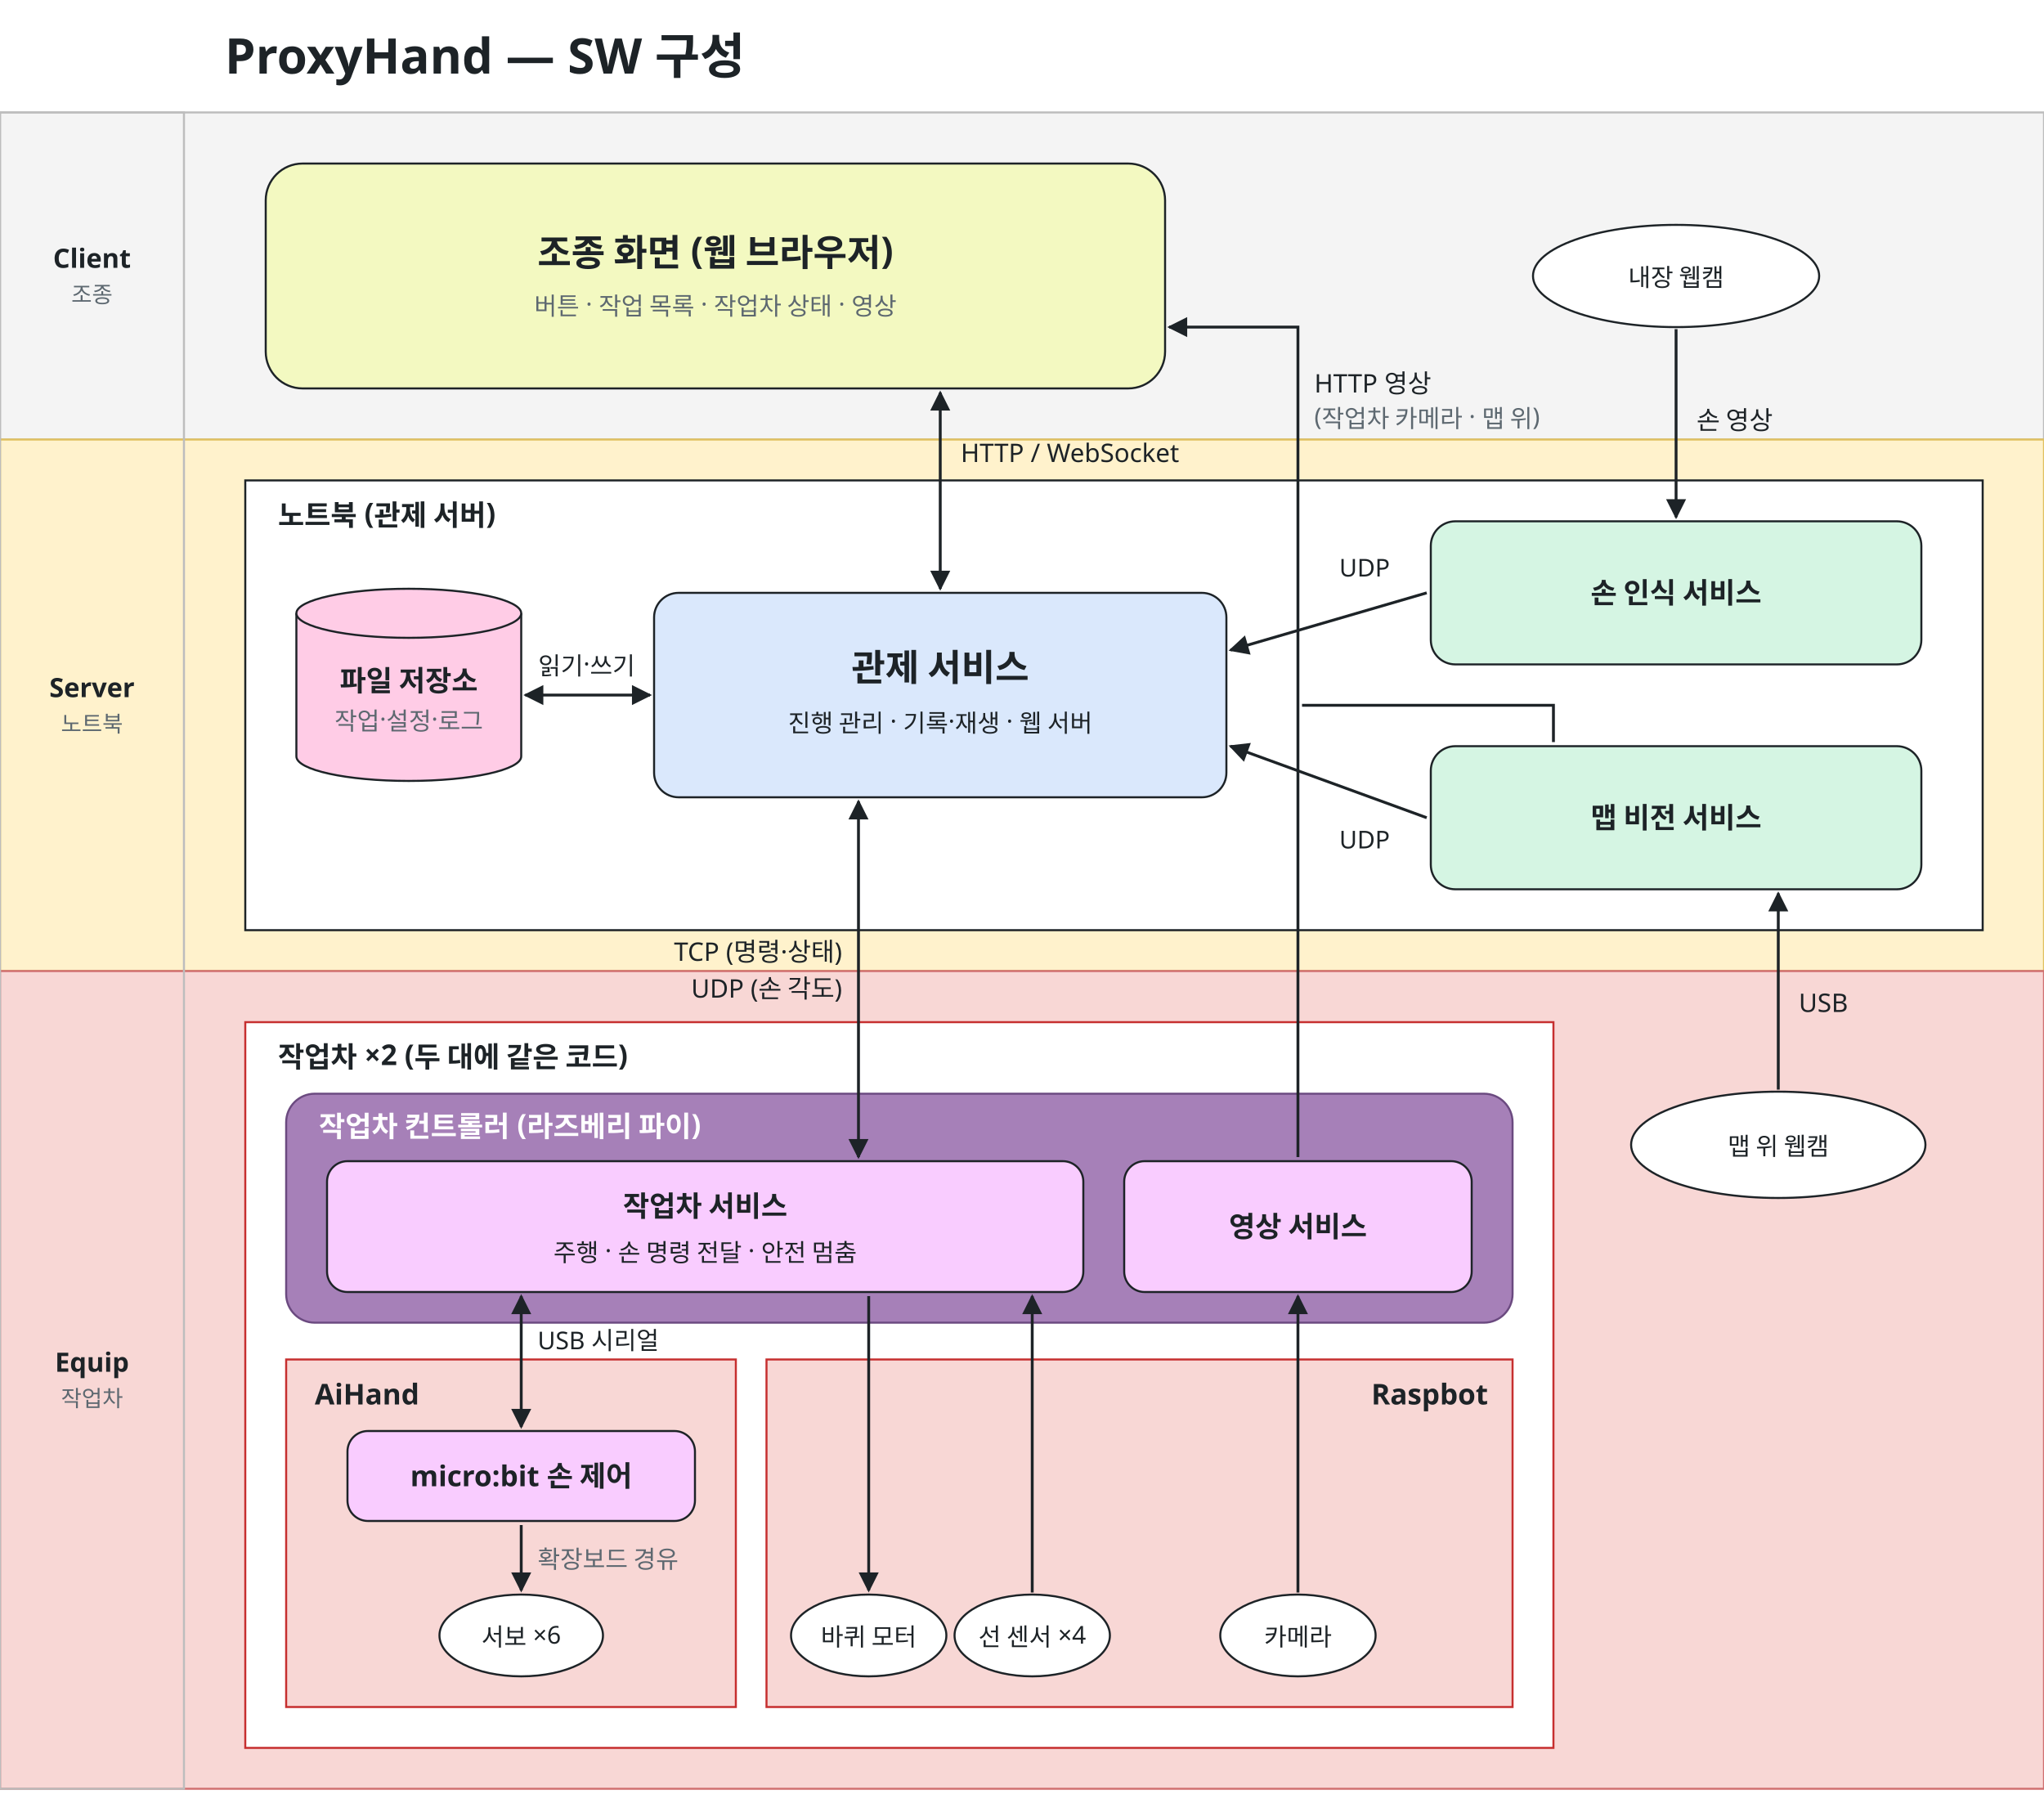
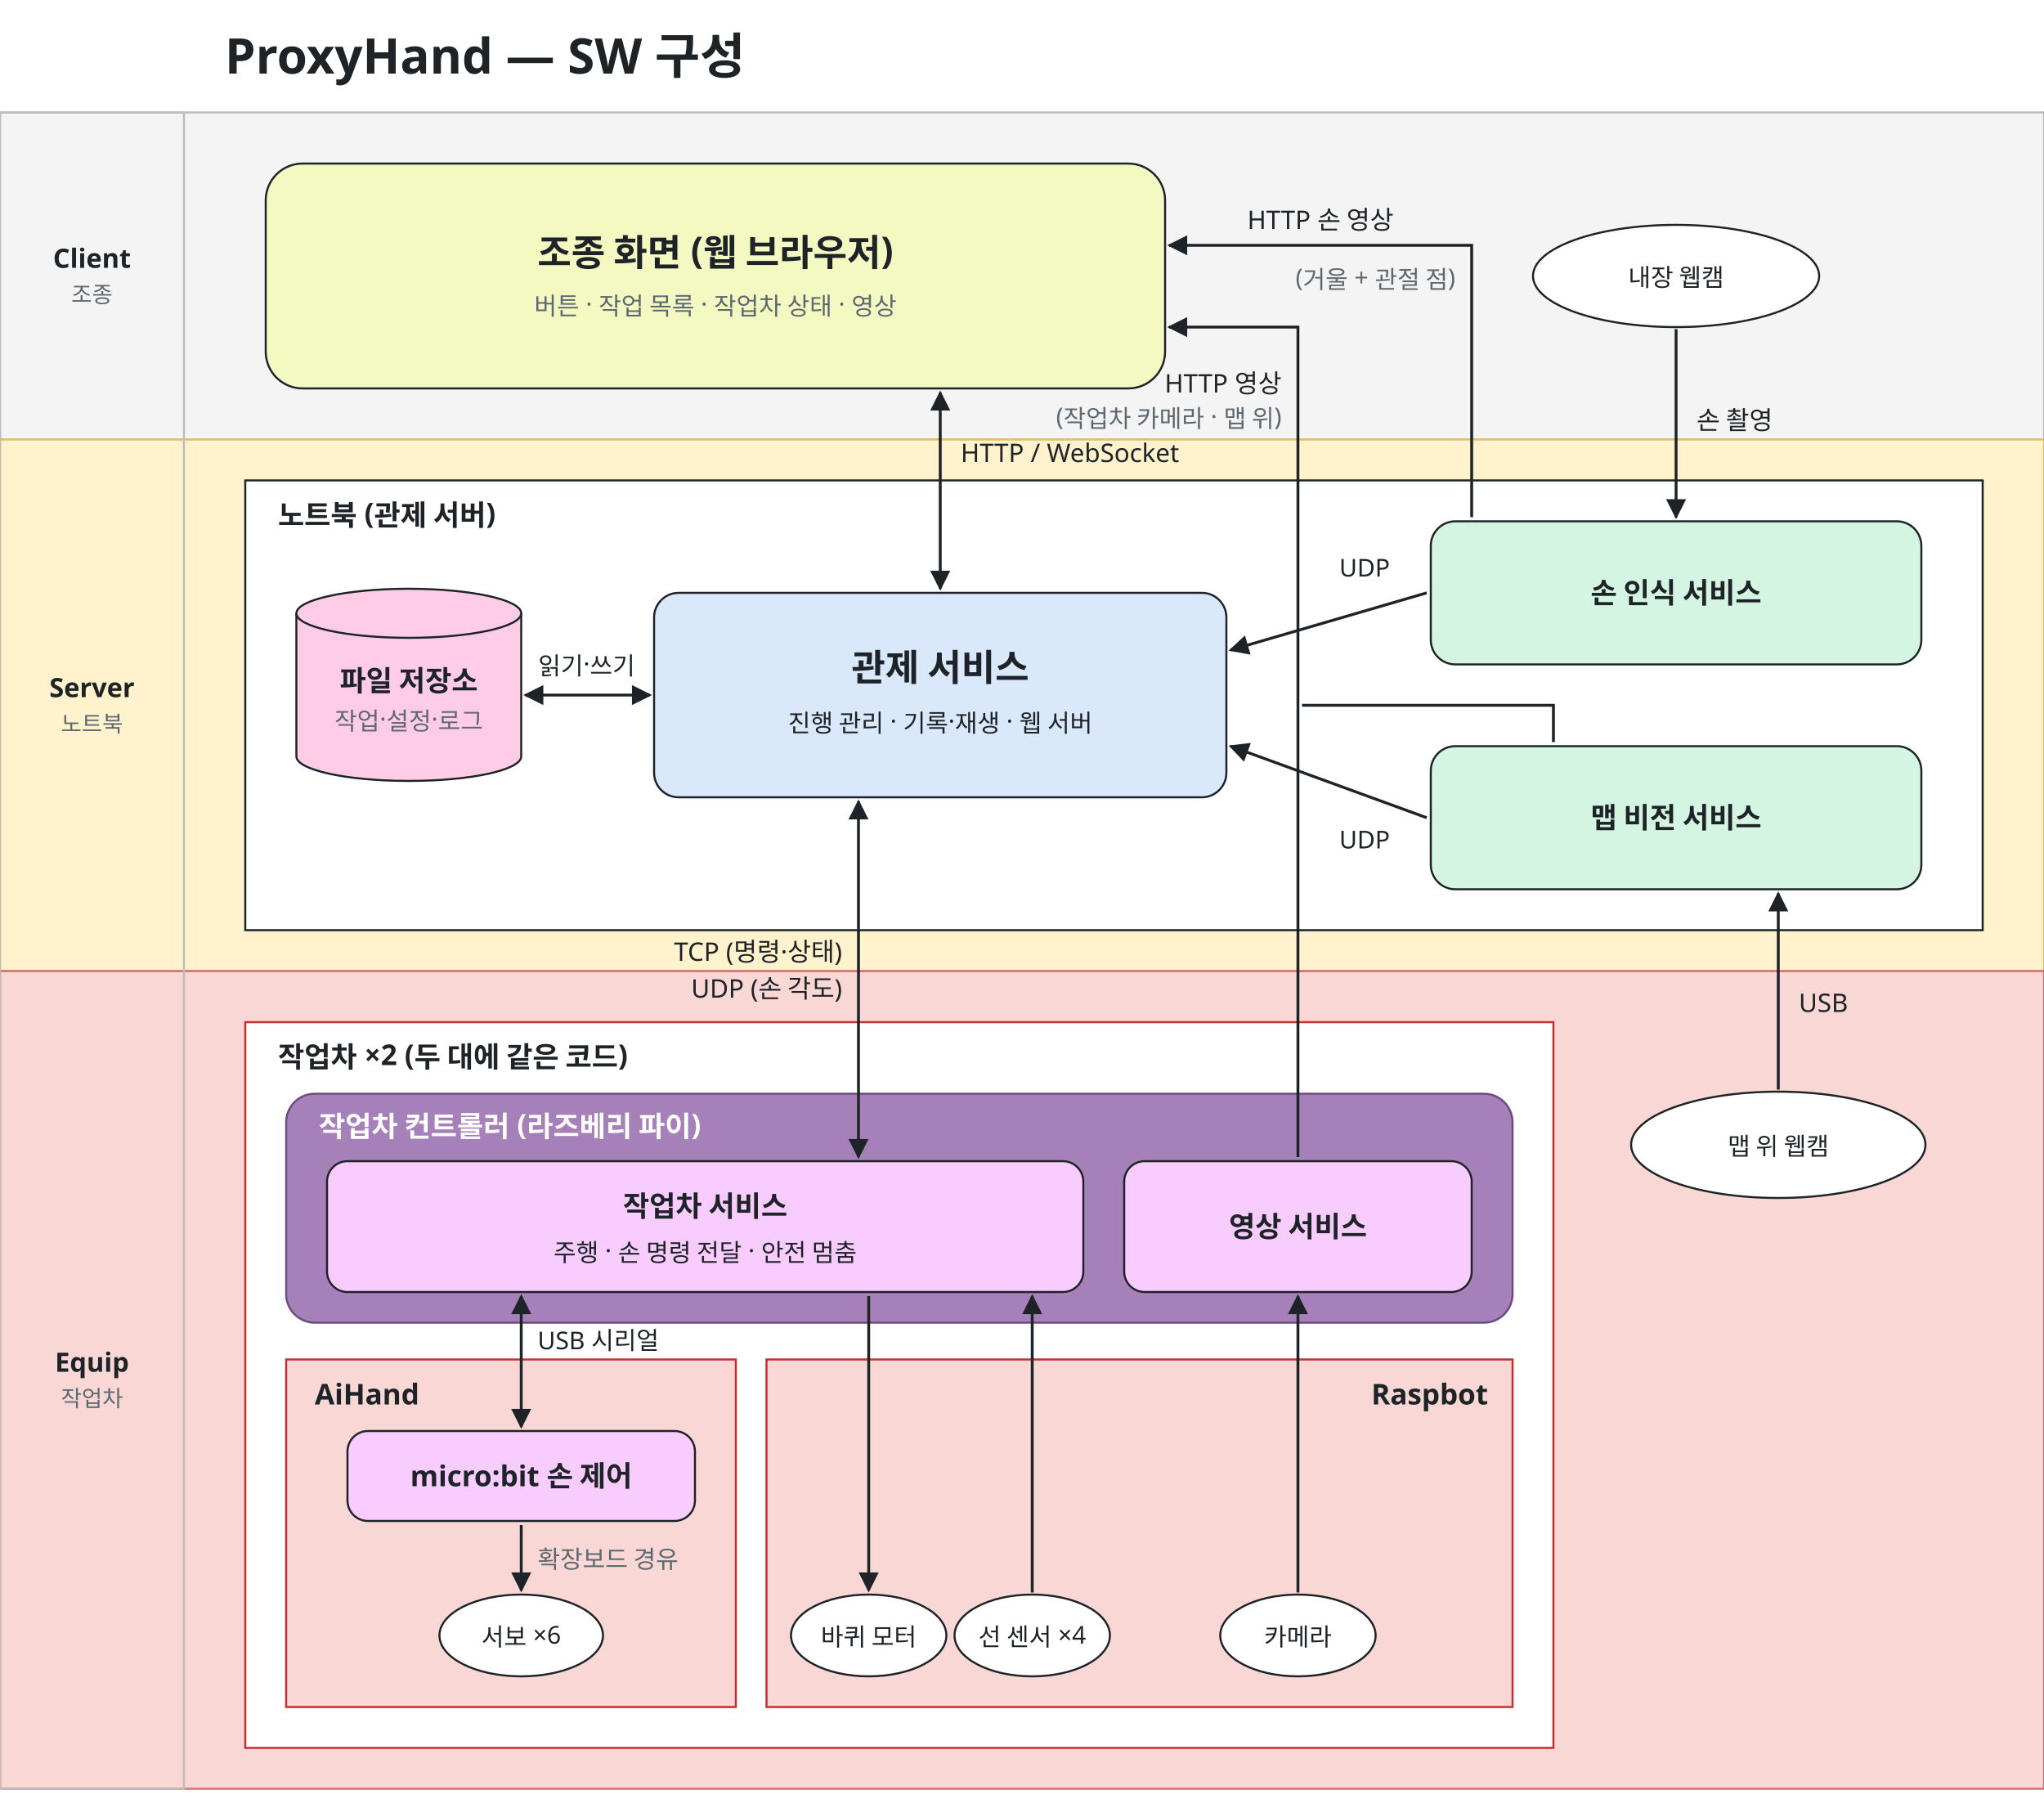
<svg xmlns="http://www.w3.org/2000/svg" viewBox="0 0 1000 880" width="1000" height="880" role="img" aria-label="ProxyHand 소프트웨어 구성: Client, Server, Equip 세 층">
  <style>
text{font-family:'Noto Sans KR','Malgun Gothic','Apple SD Gothic Neo',sans-serif;fill:#1d2327}
.title{font-size:24px;font-weight:700}
.lay{font-size:13px;font-weight:700}
.lays{font-size:11px;fill:#5d6870}
.big{font-size:18px;font-weight:700}
.mid{font-size:14px;font-weight:700}
.sm{font-size:12px}
.note{font-size:12px;fill:#5d6870}
.lbl{font-size:12.5px;font-weight:500}
.wht{fill:#ffffff;font-size:14px;font-weight:700}
.line{fill:none;stroke:#1d2327;stroke-width:1.4}
</style>
  <defs>
    <marker id="a" viewBox="0 0 10 10" refX="9" refY="5" markerWidth="7" markerHeight="7" orient="auto-start-reverse">
      <path d="M0 0 L10 5 L0 10z" fill="#1d2327" />
    </marker>
  </defs>
  <rect width="1000" height="880" fill="#ffffff" />
  <text x="110" y="36" class="title">ProxyHand — SW 구성</text>
  <rect x="0" y="55" width="1000" height="160" fill="#f4f4f4" stroke="#bdbdbd" />
  <rect x="0" y="215" width="1000" height="260" fill="#fff2cc" stroke="#e0c060" />
  <rect x="0" y="475" width="1000" height="400" fill="#f8d7d5" stroke="#d07070" />
  <rect x="0" y="55" width="90" height="820" fill="none" stroke="#bdbdbd" />
  <text x="45" y="131" text-anchor="middle" class="lay">Client</text>
  <text x="45" y="148" text-anchor="middle" class="lays">조종</text>
  <text x="45" y="341" text-anchor="middle" class="lay">Server</text>
  <text x="45" y="358" text-anchor="middle" class="lays">노트북</text>
  <text x="45" y="671" text-anchor="middle" class="lay">Equip</text>
  <text x="45" y="688" text-anchor="middle" class="lays">작업차</text>
  <rect x="130" y="80" width="440" height="110" rx="18" fill="#f3f9c1" stroke="#1d2327" />
  <text x="350" y="130" text-anchor="middle" class="big">조종 화면 (웹 브라우저)</text>
  <text x="350" y="154" text-anchor="middle" class="note">버튼 · 작업 목록 · 작업차 상태 · 영상</text>
  <ellipse cx="820" cy="135" rx="70" ry="25" fill="#fff" stroke="#1d2327" />
  <text x="820" y="140" text-anchor="middle" class="sm">내장 웹캠</text>
  <rect x="120" y="235" width="850" height="220" fill="#ffffff" stroke="#1d2327" />
  <text x="136" y="257" class="mid">노트북 (관제 서버)</text>
  <path d="M145 300 L145 370 A55 12 0 0 0 255 370 L255 300" fill="#ffcce6" stroke="#1d2327" />
  <ellipse cx="200" cy="300" rx="55" ry="12" fill="#ffcce6" stroke="#1d2327" />
  <text x="200" y="338" text-anchor="middle" class="mid">파일 저장소</text>
  <text x="200" y="357" text-anchor="middle" class="note">작업·설정·로그</text>
  <rect x="320" y="290" width="280" height="100" rx="12" fill="#dae8fc" stroke="#1d2327" />
  <text x="460" y="333" text-anchor="middle" class="big">관제 서비스</text>
  <text x="460" y="358" text-anchor="middle" class="sm">진행 관리 · 기록·재생 · 웹 서버</text>
  <path d="M257 340 L318 340" class="line" marker-start="url(#a)" marker-end="url(#a)" />
  <text x="287" y="330" text-anchor="middle" class="sm">읽기·쓰기</text>
  <rect x="700" y="255" width="240" height="70" rx="12" fill="#d5f5e3" stroke="#1d2327" />
  <text x="820" y="295" text-anchor="middle" class="mid">손 인식 서비스</text>
  <rect x="700" y="365" width="240" height="70" rx="12" fill="#d5f5e3" stroke="#1d2327" />
  <text x="820" y="405" text-anchor="middle" class="mid">맵 비전 서비스</text>
  <path d="M698 290 L602 318" class="line" marker-end="url(#a)" />
  <text x="680" y="282" text-anchor="end" class="sm">UDP</text>
  <path d="M698 400 L602 365" class="line" marker-end="url(#a)" />
  <text x="680" y="415" text-anchor="end" class="sm">UDP</text>
  <path d="M460 192 L460 288" class="line" marker-start="url(#a)" marker-end="url(#a)" />
  <text x="470" y="226" class="lbl">HTTP / WebSocket</text>
  <path d="M820 161 L820 253" class="line" marker-end="url(#a)" />
-   <text x="830" y="210" class="lbl">손 영상</text>
+   <text x="830" y="210" class="lbl">손 촬영</text>
+   <path d="M720 253 L720 120 L572 120" class="line" marker-end="url(#a)" />
+   <text x="646" y="112" text-anchor="middle" class="lbl">HTTP 손 영상</text>
+   <text x="712" y="140" text-anchor="end" class="note">(거울 + 관절 점)</text>
  <ellipse cx="870" cy="560" rx="72" ry="26" fill="#fff" stroke="#1d2327" />
  <text x="870" y="565" text-anchor="middle" class="sm">맵 위 웹캠</text>
  <path d="M870 533 L870 437" class="line" marker-end="url(#a)" />
  <text x="880" y="495" class="lbl">USB</text>
  <rect x="120" y="500" width="640" height="355" fill="#ffffff" stroke="#c62f2f" />
  <text x="136" y="522" class="mid">작업차 ×2 (두 대에 같은 코드)</text>
  <rect x="140" y="535" width="600" height="112" rx="14" fill="#a680b8" stroke="#6b4a80" />
  <text x="156" y="556" class="wht">작업차 컨트롤러 (라즈베리 파이)</text>
  <rect x="160" y="568" width="370" height="64" rx="10" fill="#f9ccff" stroke="#1d2327" />
  <text x="345" y="595" text-anchor="middle" class="mid">작업차 서비스</text>
  <text x="345" y="617" text-anchor="middle" class="sm">주행 · 손 명령 전달 · 안전 멈춤</text>
  <rect x="550" y="568" width="170" height="64" rx="10" fill="#f9ccff" stroke="#1d2327" />
  <text x="635" y="605" text-anchor="middle" class="mid">영상 서비스</text>
  <path d="M420 392 L420 566" class="line" marker-start="url(#a)" marker-end="url(#a)" />
  <text x="412" y="470" text-anchor="end" class="lbl">TCP (명령·상태)</text>
  <text x="412" y="488" text-anchor="end" class="lbl">UDP (손 각도)</text>
  <path d="M635 566 L635 160 L572 160" class="line" marker-end="url(#a)" />
  <path d="M760 363 L760 345 L637 345" class="line" />
-   <text x="643" y="192" class="lbl">HTTP 영상</text>
-   <text x="643" y="208" class="note">(작업차 카메라 · 맵 위)</text>
+   <text x="627" y="192" text-anchor="end" class="lbl">HTTP 영상</text>
+   <text x="627" y="208" text-anchor="end" class="note">(작업차 카메라 · 맵 위)</text>
  <rect x="140" y="665" width="220" height="170" fill="#f8d7d5" stroke="#c62f2f" />
  <text x="154" y="687" class="mid">AiHand</text>
  <rect x="170" y="700" width="170" height="44" rx="10" fill="#f9ccff" stroke="#1d2327" />
  <text x="255" y="727" text-anchor="middle" class="mid">micro:bit 손 제어</text>
  <path d="M255 634 L255 698" class="line" marker-start="url(#a)" marker-end="url(#a)" />
  <text x="263" y="660" class="sm">USB 시리얼</text>
  <ellipse cx="255" cy="800" rx="40" ry="20" fill="#fff" stroke="#1d2327" />
  <text x="255" y="805" text-anchor="middle" class="sm">서보 ×6</text>
  <path d="M255 746 L255 778" class="line" marker-end="url(#a)" />
  <text x="263" y="767" class="note">확장보드 경유</text>
  <rect x="375" y="665" width="365" height="170" fill="#f8d7d5" stroke="#c62f2f" />
  <text x="728" y="687" text-anchor="end" class="mid">Raspbot</text>
  <ellipse cx="425" cy="800" rx="38" ry="20" fill="#fff" stroke="#1d2327" />
  <text x="425" y="805" text-anchor="middle" class="sm">바퀴 모터</text>
  <ellipse cx="505" cy="800" rx="38" ry="20" fill="#fff" stroke="#1d2327" />
  <text x="505" y="805" text-anchor="middle" class="sm">선 센서 ×4</text>
  <ellipse cx="635" cy="800" rx="38" ry="20" fill="#fff" stroke="#1d2327" />
  <text x="635" y="805" text-anchor="middle" class="sm">카메라</text>
  <path d="M425 634 L425 778" class="line" marker-end="url(#a)" />
  <path d="M505 779 L505 634" class="line" marker-end="url(#a)" />
  <path d="M635 779 L635 634" class="line" marker-end="url(#a)" />
</svg>
